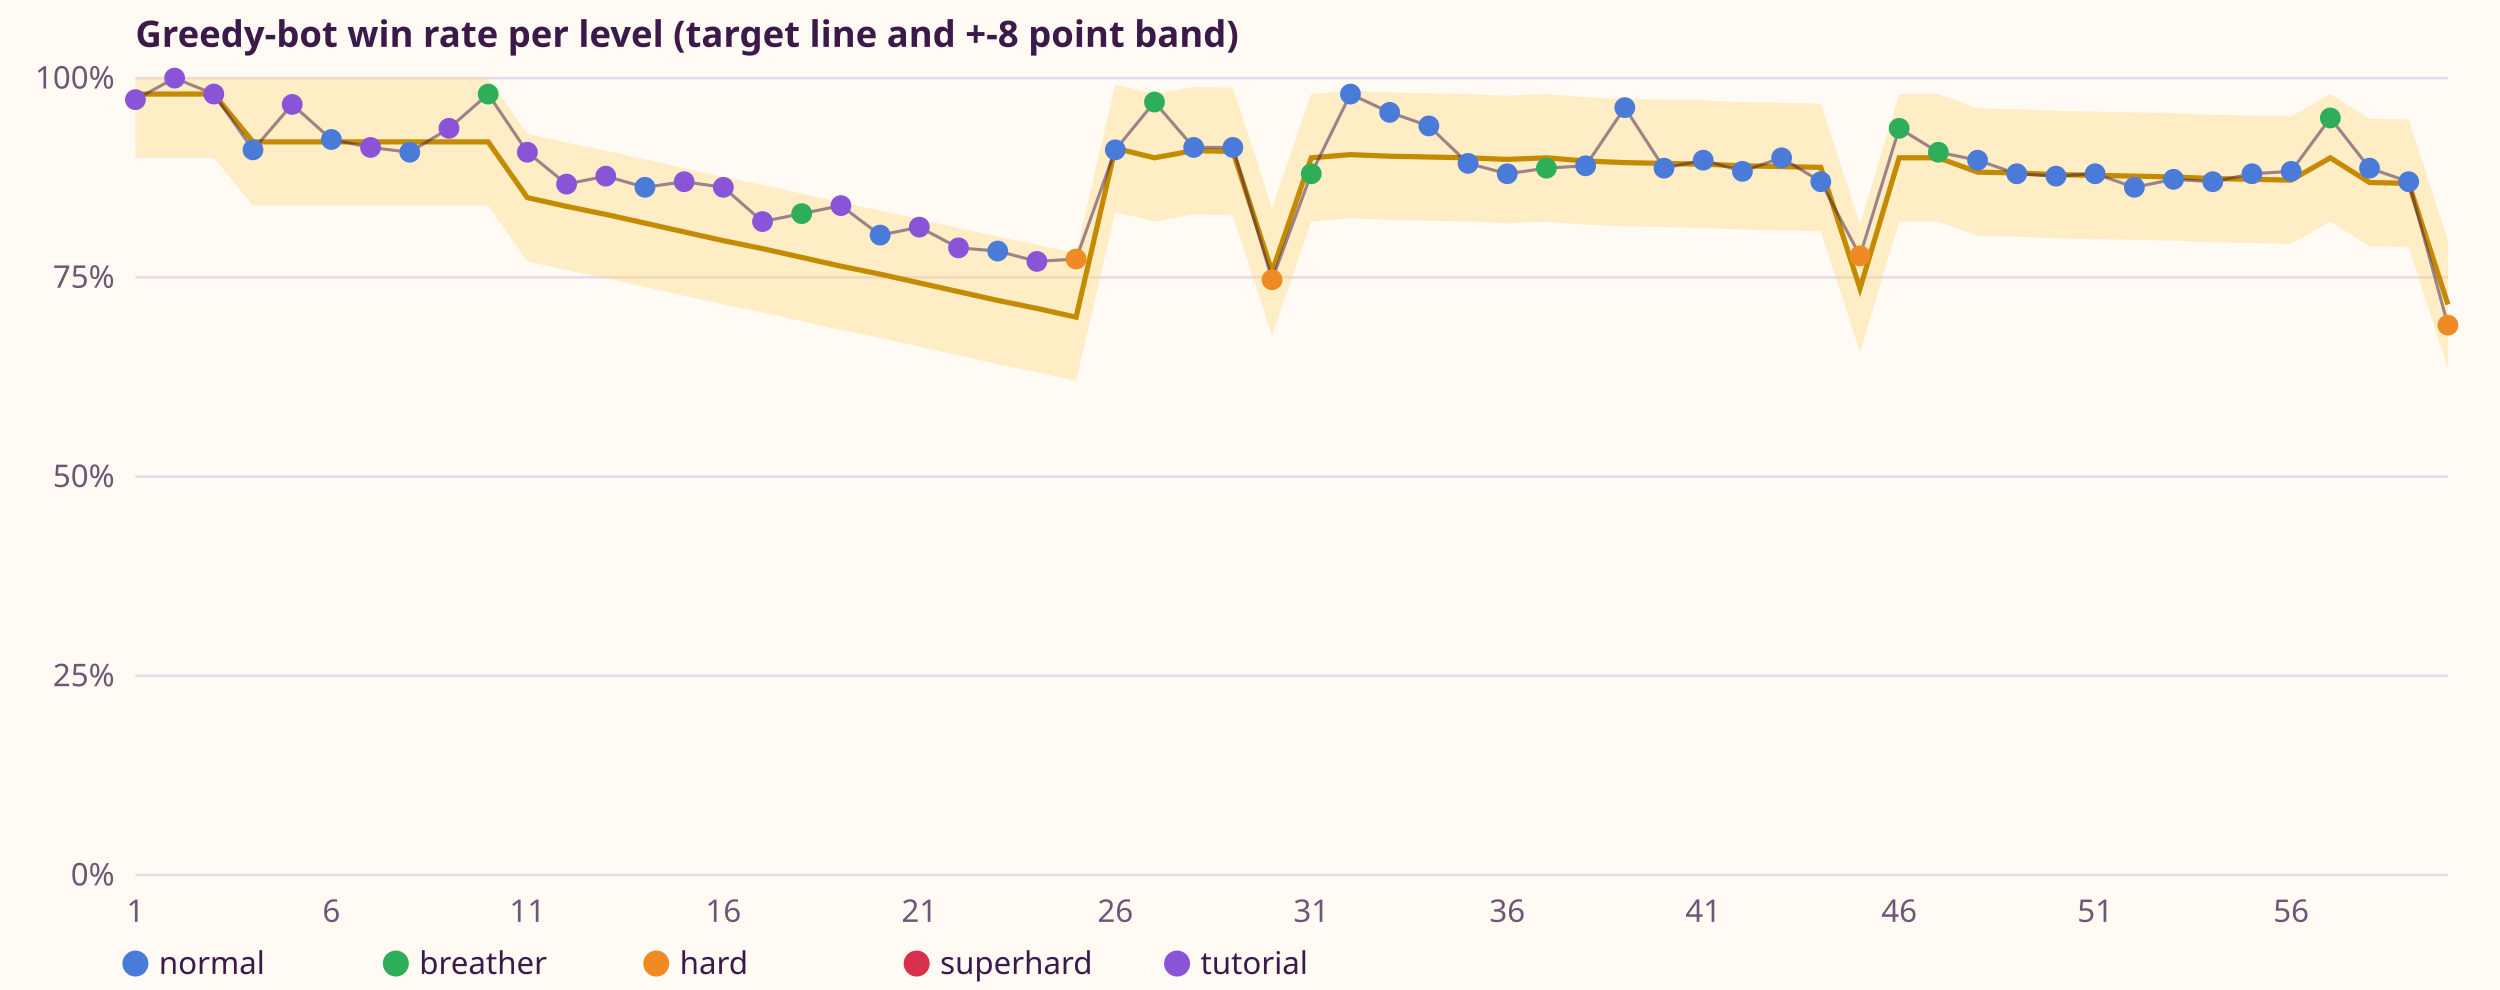
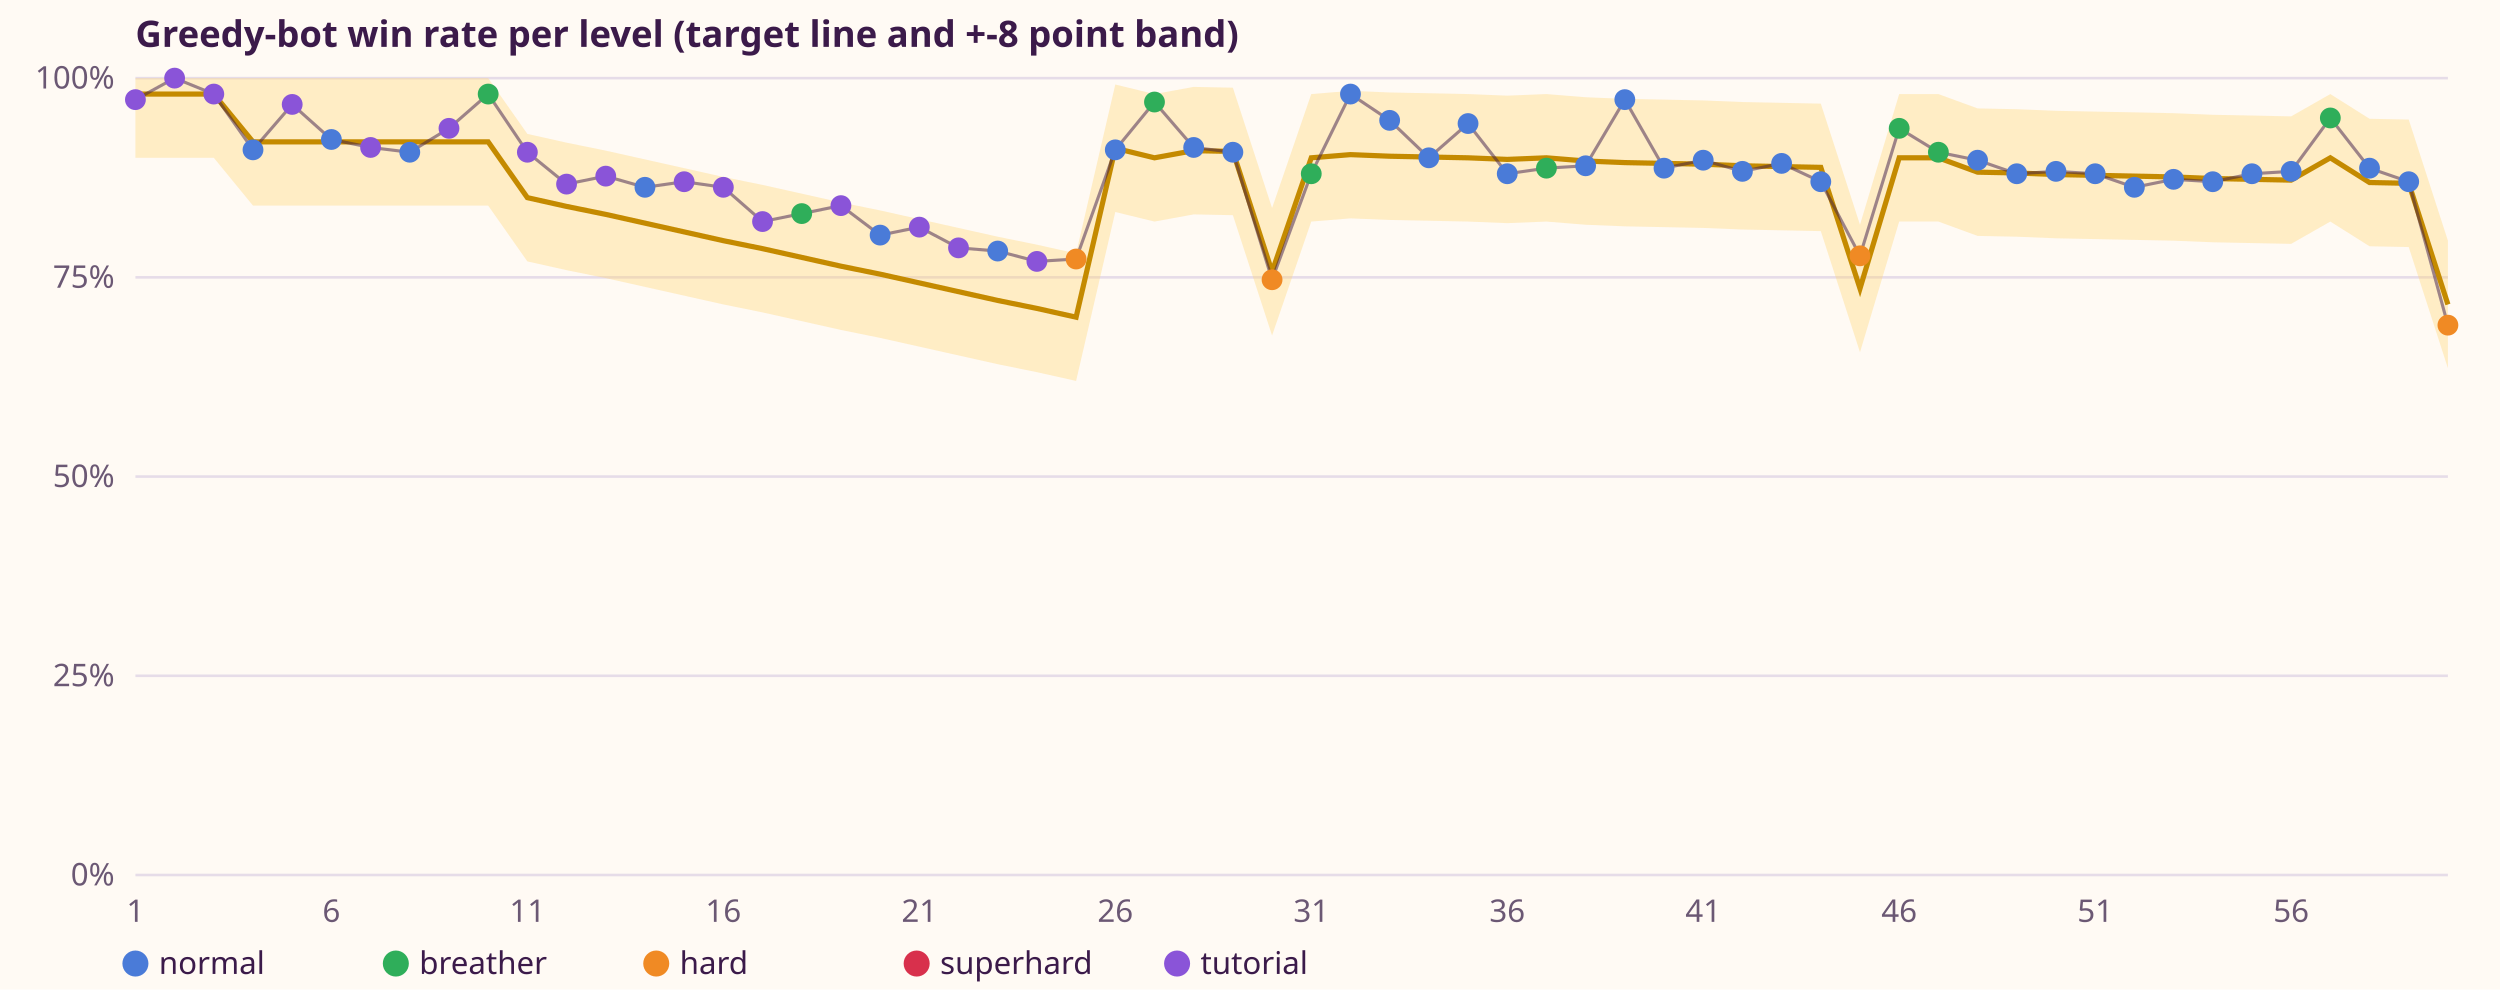
<svg xmlns="http://www.w3.org/2000/svg" width="960" height="380" viewBox="0 0 960 380" font-family="sans-serif" font-size="12">
  <rect width="960" height="380" fill="#fffaf4" />
  <text x="52" y="18" font-size="14" font-weight="bold" fill="#3b1a4a">Greedy-bot win rate per level (target line and +-8 point band)</text>
  <line x1="52" x2="940" y1="336" y2="336" stroke="#e6dce8" />
  <text x="44" y="340" text-anchor="end" fill="#6b5874">0%</text>
  <line x1="52" x2="940" y1="259.5" y2="259.5" stroke="#e6dce8" />
  <text x="44" y="263.5" text-anchor="end" fill="#6b5874">25%</text>
  <line x1="52" x2="940" y1="183" y2="183" stroke="#e6dce8" />
  <text x="44" y="187" text-anchor="end" fill="#6b5874">50%</text>
  <line x1="52" x2="940" y1="106.5" y2="106.5" stroke="#e6dce8" />
  <text x="44" y="110.5" text-anchor="end" fill="#6b5874">75%</text>
  <line x1="52" x2="940" y1="30" y2="30" stroke="#e6dce8" />
  <text x="44" y="34" text-anchor="end" fill="#6b5874">100%</text>
  <polygon points="52,30 67.051,30 82.102,30 97.153,30 112.203,30 127.254,30 142.305,30 157.356,30 172.407,30 187.458,30 202.508,51.42 217.559,54.786 232.61,57.846 247.661,61.212 262.712,64.578 277.763,67.944 292.814,71.004 307.864,74.37 322.915,77.736 337.966,80.796 353.017,84.162 368.068,87.528 383.119,90.894 398.169,93.954 413.22,97.32 428.271,32.448 443.322,36.12 458.373,33.366 473.424,33.672 488.475,79.878 503.525,36.12 518.576,34.896 533.627,35.508 548.678,35.814 563.729,36.12 578.78,36.732 593.831,36.12 608.881,37.344 623.932,37.956 638.983,38.262 654.034,38.568 669.085,39.18 684.136,39.486 699.186,39.792 714.237,86.304 729.288,36.12 744.339,36.12 759.39,41.628 774.441,41.934 789.492,42.546 804.542,42.852 819.593,43.158 834.644,43.464 849.695,44.076 864.746,44.382 879.797,44.688 894.847,36.12 909.898,45.606 924.949,45.912 940,92.424 940,141.384 924.949,94.872 909.898,94.566 894.847,85.08 879.797,93.648 864.746,93.342 849.695,93.036 834.644,92.424 819.593,92.118 804.542,91.812 789.492,91.506 774.441,90.894 759.39,90.588 744.339,85.08 729.288,85.08 714.237,135.264 699.186,88.752 684.136,88.446 669.085,88.14 654.034,87.528 638.983,87.222 623.932,86.916 608.881,86.304 593.831,85.08 578.78,85.692 563.729,85.08 548.678,84.774 533.627,84.468 518.576,83.856 503.525,85.08 488.475,128.838 473.424,82.632 458.373,82.326 443.322,85.08 428.271,81.408 413.22,146.28 398.169,142.914 383.119,139.854 368.068,136.488 353.017,133.122 337.966,129.756 322.915,126.696 307.864,123.33 292.814,119.964 277.763,116.904 262.712,113.538 247.661,110.172 232.61,106.806 217.559,103.746 202.508,100.38 187.458,78.96 172.407,78.96 157.356,78.96 142.305,78.96 127.254,78.96 112.203,78.96 97.153,78.96 82.102,60.6 67.051,60.6 52,60.6" fill="#ffd36e" opacity="0.35" />
  <polyline points="52,36.12 67.051,36.12 82.102,36.12 97.153,54.48 112.203,54.48 127.254,54.48 142.305,54.48 157.356,54.48 172.407,54.48 187.458,54.48 202.508,75.9 217.559,79.266 232.61,82.326 247.661,85.692 262.712,89.058 277.763,92.424 292.814,95.484 307.864,98.85 322.915,102.216 337.966,105.276 353.017,108.642 368.068,112.008 383.119,115.374 398.169,118.434 413.22,121.8 428.271,56.928 443.322,60.6 458.373,57.846 473.424,58.152 488.475,104.358 503.525,60.6 518.576,59.376 533.627,59.988 548.678,60.294 563.729,60.6 578.78,61.212 593.831,60.6 608.881,61.824 623.932,62.436 638.983,62.742 654.034,63.048 669.085,63.66 684.136,63.966 699.186,64.272 714.237,110.784 729.288,60.6 744.339,60.6 759.39,66.108 774.441,66.414 789.492,67.026 804.542,67.332 819.593,67.638 834.644,67.944 849.695,68.556 864.746,68.862 879.797,69.168 894.847,60.6 909.898,70.086 924.949,70.392 940,116.904" fill="none" stroke="#c48a00" stroke-width="2" />
-   <polyline points="52,38.262 67.051,30 82.102,36.12 97.153,57.54 112.203,40.098 127.254,53.562 142.305,56.622 157.356,58.458 172.407,49.278 187.458,36.12 202.508,58.458 217.559,70.698 232.61,67.638 247.661,71.922 262.712,69.78 277.763,71.922 292.814,85.08 307.864,82.02 322.915,78.96 337.966,90.282 353.017,87.222 368.068,95.178 383.119,96.402 398.169,100.38 413.22,99.462 428.271,57.54 443.322,39.18 458.373,56.622 473.424,56.622 488.475,107.418 503.525,66.72 518.576,36.12 533.627,43.158 548.678,48.36 563.729,62.742 578.78,66.72 593.831,64.578 608.881,63.66 623.932,41.322 638.983,64.578 654.034,61.518 669.085,65.802 684.136,60.6 699.186,69.78 714.237,98.238 729.288,49.278 744.339,58.458 759.39,61.518 774.441,66.72 789.492,67.638 804.542,66.72 819.593,71.922 834.644,68.862 849.695,69.78 864.746,66.72 879.797,65.802 894.847,45.3 909.898,64.578 924.949,69.78 940,124.86" fill="none" stroke="#3b1a4a" stroke-width="1.2" opacity="0.5" />
+   <polyline points="52,38.262 67.051,30 82.102,36.12 97.153,57.54 112.203,40.098 127.254,53.562 142.305,56.622 157.356,58.458 172.407,49.278 187.458,36.12 202.508,58.458 217.559,70.698 232.61,67.638 247.661,71.922 262.712,69.78 277.763,71.922 292.814,85.08 307.864,82.02 322.915,78.96 337.966,90.282 353.017,87.222 368.068,95.178 383.119,96.402 398.169,100.38 413.22,99.462 428.271,57.54 443.322,39.18 458.373,56.622 473.424,58.458 488.475,107.418 503.525,66.72 518.576,36.12 533.627,46.218 548.678,60.6 563.729,47.442 578.78,66.72 593.831,64.578 608.881,63.66 623.932,38.262 638.983,64.578 654.034,61.518 669.085,65.802 684.136,62.742 699.186,69.78 714.237,98.238 729.288,49.278 744.339,58.458 759.39,61.518 774.441,66.72 789.492,65.802 804.542,66.72 819.593,71.922 834.644,68.862 849.695,69.78 864.746,66.72 879.797,65.802 894.847,45.3 909.898,64.578 924.949,69.78 940,124.86" fill="none" stroke="#3b1a4a" stroke-width="1.2" opacity="0.5" />
  <circle cx="52" cy="38.262" r="4" fill="#8a54d8" />
  <circle cx="67.051" cy="30" r="4" fill="#8a54d8" />
  <circle cx="82.102" cy="36.12" r="4" fill="#8a54d8" />
  <circle cx="97.153" cy="57.54" r="4" fill="#4a7bd8" />
  <circle cx="112.203" cy="40.098" r="4" fill="#8a54d8" />
  <circle cx="127.254" cy="53.562" r="4" fill="#4a7bd8" />
  <circle cx="142.305" cy="56.622" r="4" fill="#8a54d8" />
  <circle cx="157.356" cy="58.458" r="4" fill="#4a7bd8" />
  <circle cx="172.407" cy="49.278" r="4" fill="#8a54d8" />
  <circle cx="187.458" cy="36.12" r="4" fill="#2fae5a" />
  <circle cx="202.508" cy="58.458" r="4" fill="#8a54d8" />
  <circle cx="217.559" cy="70.698" r="4" fill="#8a54d8" />
  <circle cx="232.61" cy="67.638" r="4" fill="#8a54d8" />
  <circle cx="247.661" cy="71.922" r="4" fill="#4a7bd8" />
  <circle cx="262.712" cy="69.78" r="4" fill="#8a54d8" />
  <circle cx="277.763" cy="71.922" r="4" fill="#8a54d8" />
  <circle cx="292.814" cy="85.08" r="4" fill="#8a54d8" />
  <circle cx="307.864" cy="82.02" r="4" fill="#2fae5a" />
  <circle cx="322.915" cy="78.96" r="4" fill="#8a54d8" />
  <circle cx="337.966" cy="90.282" r="4" fill="#4a7bd8" />
  <circle cx="353.017" cy="87.222" r="4" fill="#8a54d8" />
  <circle cx="368.068" cy="95.178" r="4" fill="#8a54d8" />
  <circle cx="383.119" cy="96.402" r="4" fill="#4a7bd8" />
  <circle cx="398.169" cy="100.38" r="4" fill="#8a54d8" />
  <circle cx="413.22" cy="99.462" r="4" fill="#f08a24" />
  <circle cx="428.271" cy="57.54" r="4" fill="#4a7bd8" />
  <circle cx="443.322" cy="39.18" r="4" fill="#2fae5a" />
  <circle cx="458.373" cy="56.622" r="4" fill="#4a7bd8" />
-   <circle cx="473.424" cy="56.622" r="4" fill="#4a7bd8" />
+   <circle cx="473.424" cy="58.458" r="4" fill="#4a7bd8" />
  <circle cx="488.475" cy="107.418" r="4" fill="#f08a24" />
  <circle cx="503.525" cy="66.72" r="4" fill="#2fae5a" />
  <circle cx="518.576" cy="36.12" r="4" fill="#4a7bd8" />
-   <circle cx="533.627" cy="43.158" r="4" fill="#4a7bd8" />
-   <circle cx="548.678" cy="48.36" r="4" fill="#4a7bd8" />
-   <circle cx="563.729" cy="62.742" r="4" fill="#4a7bd8" />
+   <circle cx="533.627" cy="46.218" r="4" fill="#4a7bd8" />
+   <circle cx="548.678" cy="60.6" r="4" fill="#4a7bd8" />
+   <circle cx="563.729" cy="47.442" r="4" fill="#4a7bd8" />
  <circle cx="578.78" cy="66.72" r="4" fill="#4a7bd8" />
  <circle cx="593.831" cy="64.578" r="4" fill="#2fae5a" />
  <circle cx="608.881" cy="63.66" r="4" fill="#4a7bd8" />
-   <circle cx="623.932" cy="41.322" r="4" fill="#4a7bd8" />
+   <circle cx="623.932" cy="38.262" r="4" fill="#4a7bd8" />
  <circle cx="638.983" cy="64.578" r="4" fill="#4a7bd8" />
  <circle cx="654.034" cy="61.518" r="4" fill="#4a7bd8" />
  <circle cx="669.085" cy="65.802" r="4" fill="#4a7bd8" />
-   <circle cx="684.136" cy="60.6" r="4" fill="#4a7bd8" />
+   <circle cx="684.136" cy="62.742" r="4" fill="#4a7bd8" />
  <circle cx="699.186" cy="69.78" r="4" fill="#4a7bd8" />
  <circle cx="714.237" cy="98.238" r="4" fill="#f08a24" />
  <circle cx="729.288" cy="49.278" r="4" fill="#2fae5a" />
  <circle cx="744.339" cy="58.458" r="4" fill="#2fae5a" />
  <circle cx="759.39" cy="61.518" r="4" fill="#4a7bd8" />
  <circle cx="774.441" cy="66.72" r="4" fill="#4a7bd8" />
-   <circle cx="789.492" cy="67.638" r="4" fill="#4a7bd8" />
+   <circle cx="789.492" cy="65.802" r="4" fill="#4a7bd8" />
  <circle cx="804.542" cy="66.72" r="4" fill="#4a7bd8" />
  <circle cx="819.593" cy="71.922" r="4" fill="#4a7bd8" />
  <circle cx="834.644" cy="68.862" r="4" fill="#4a7bd8" />
  <circle cx="849.695" cy="69.78" r="4" fill="#4a7bd8" />
  <circle cx="864.746" cy="66.72" r="4" fill="#4a7bd8" />
  <circle cx="879.797" cy="65.802" r="4" fill="#4a7bd8" />
  <circle cx="894.847" cy="45.3" r="4" fill="#2fae5a" />
  <circle cx="909.898" cy="64.578" r="4" fill="#4a7bd8" />
  <circle cx="924.949" cy="69.78" r="4" fill="#4a7bd8" />
  <circle cx="940" cy="124.86" r="4" fill="#f08a24" />
  <text x="52" y="354" text-anchor="middle" fill="#6b5874">1</text>
  <text x="127.254" y="354" text-anchor="middle" fill="#6b5874">6</text>
  <text x="202.508" y="354" text-anchor="middle" fill="#6b5874">11</text>
  <text x="277.763" y="354" text-anchor="middle" fill="#6b5874">16</text>
  <text x="353.017" y="354" text-anchor="middle" fill="#6b5874">21</text>
  <text x="428.271" y="354" text-anchor="middle" fill="#6b5874">26</text>
  <text x="503.525" y="354" text-anchor="middle" fill="#6b5874">31</text>
  <text x="578.78" y="354" text-anchor="middle" fill="#6b5874">36</text>
  <text x="654.034" y="354" text-anchor="middle" fill="#6b5874">41</text>
  <text x="729.288" y="354" text-anchor="middle" fill="#6b5874">46</text>
  <text x="804.542" y="354" text-anchor="middle" fill="#6b5874">51</text>
  <text x="879.797" y="354" text-anchor="middle" fill="#6b5874">56</text>
  <circle cx="52" cy="370" r="5" fill="#4a7bd8" />
  <text x="61" y="374" fill="#3b1a4a">normal</text>
  <circle cx="152" cy="370" r="5" fill="#2fae5a" />
  <text x="161" y="374" fill="#3b1a4a">breather</text>
  <circle cx="252" cy="370" r="5" fill="#f08a24" />
  <text x="261" y="374" fill="#3b1a4a">hard</text>
  <circle cx="352" cy="370" r="5" fill="#d8304c" />
  <text x="361" y="374" fill="#3b1a4a">superhard</text>
  <circle cx="452" cy="370" r="5" fill="#8a54d8" />
  <text x="461" y="374" fill="#3b1a4a">tutorial</text>
</svg>
